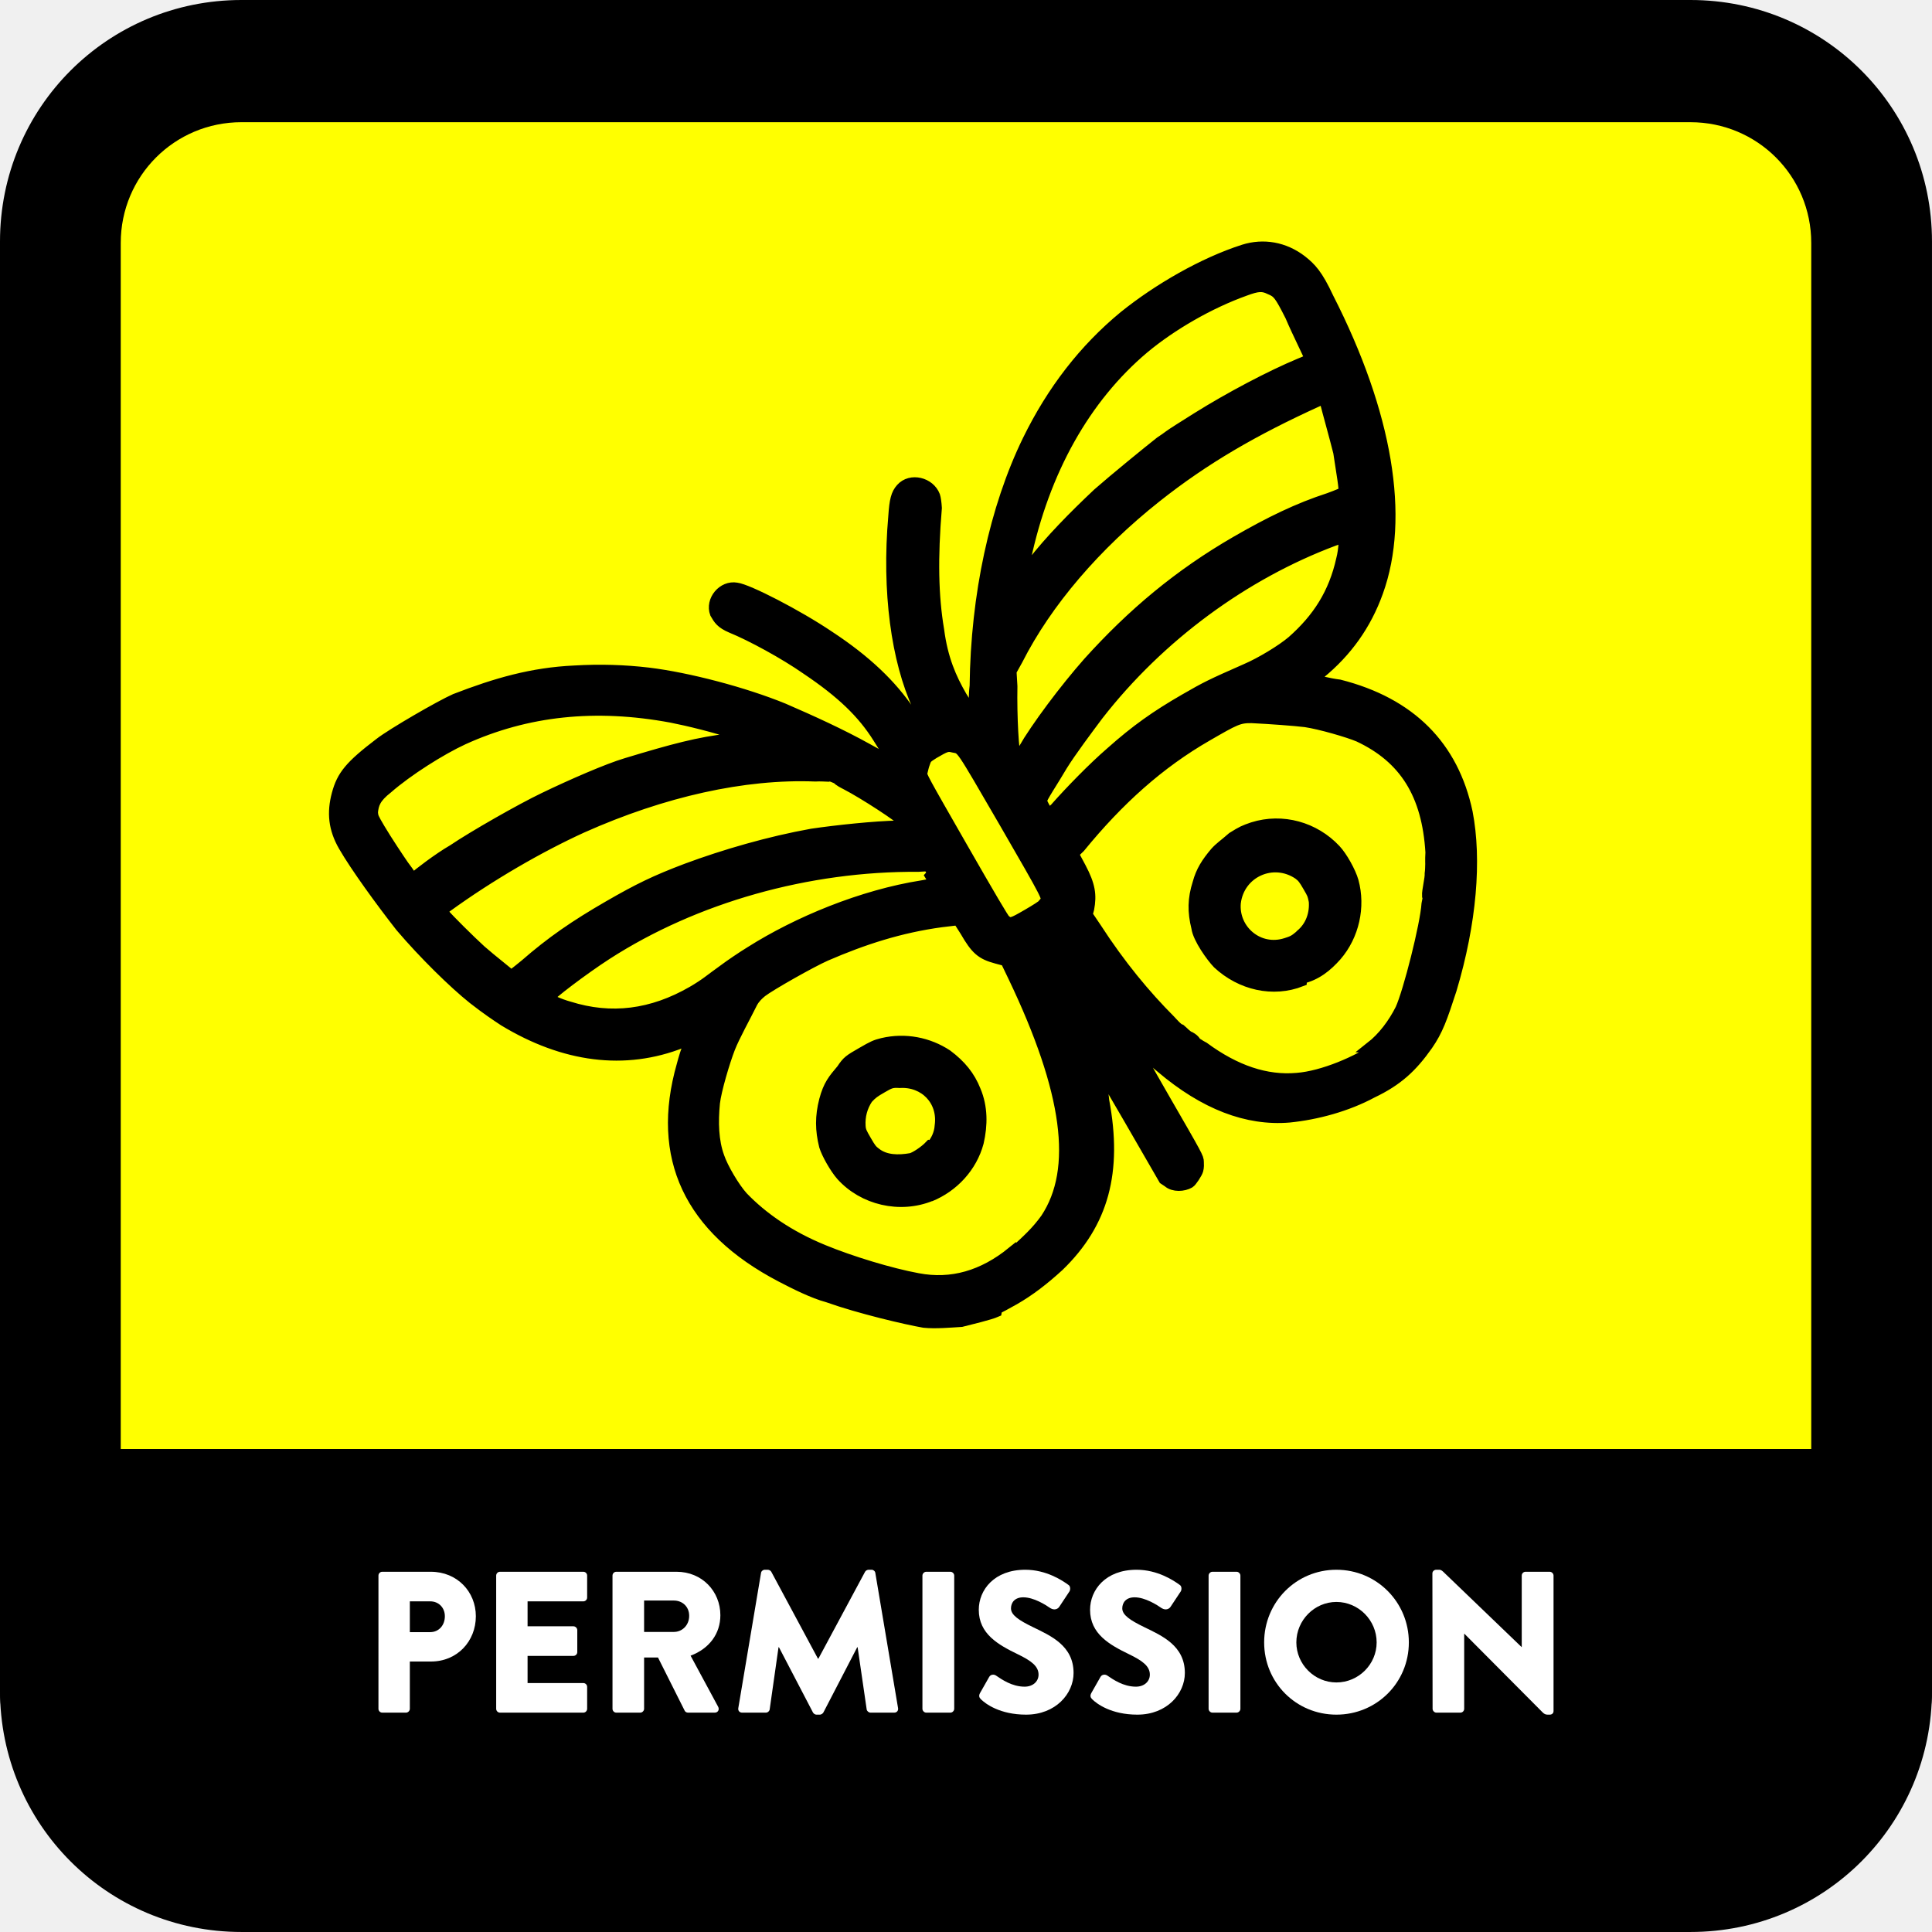
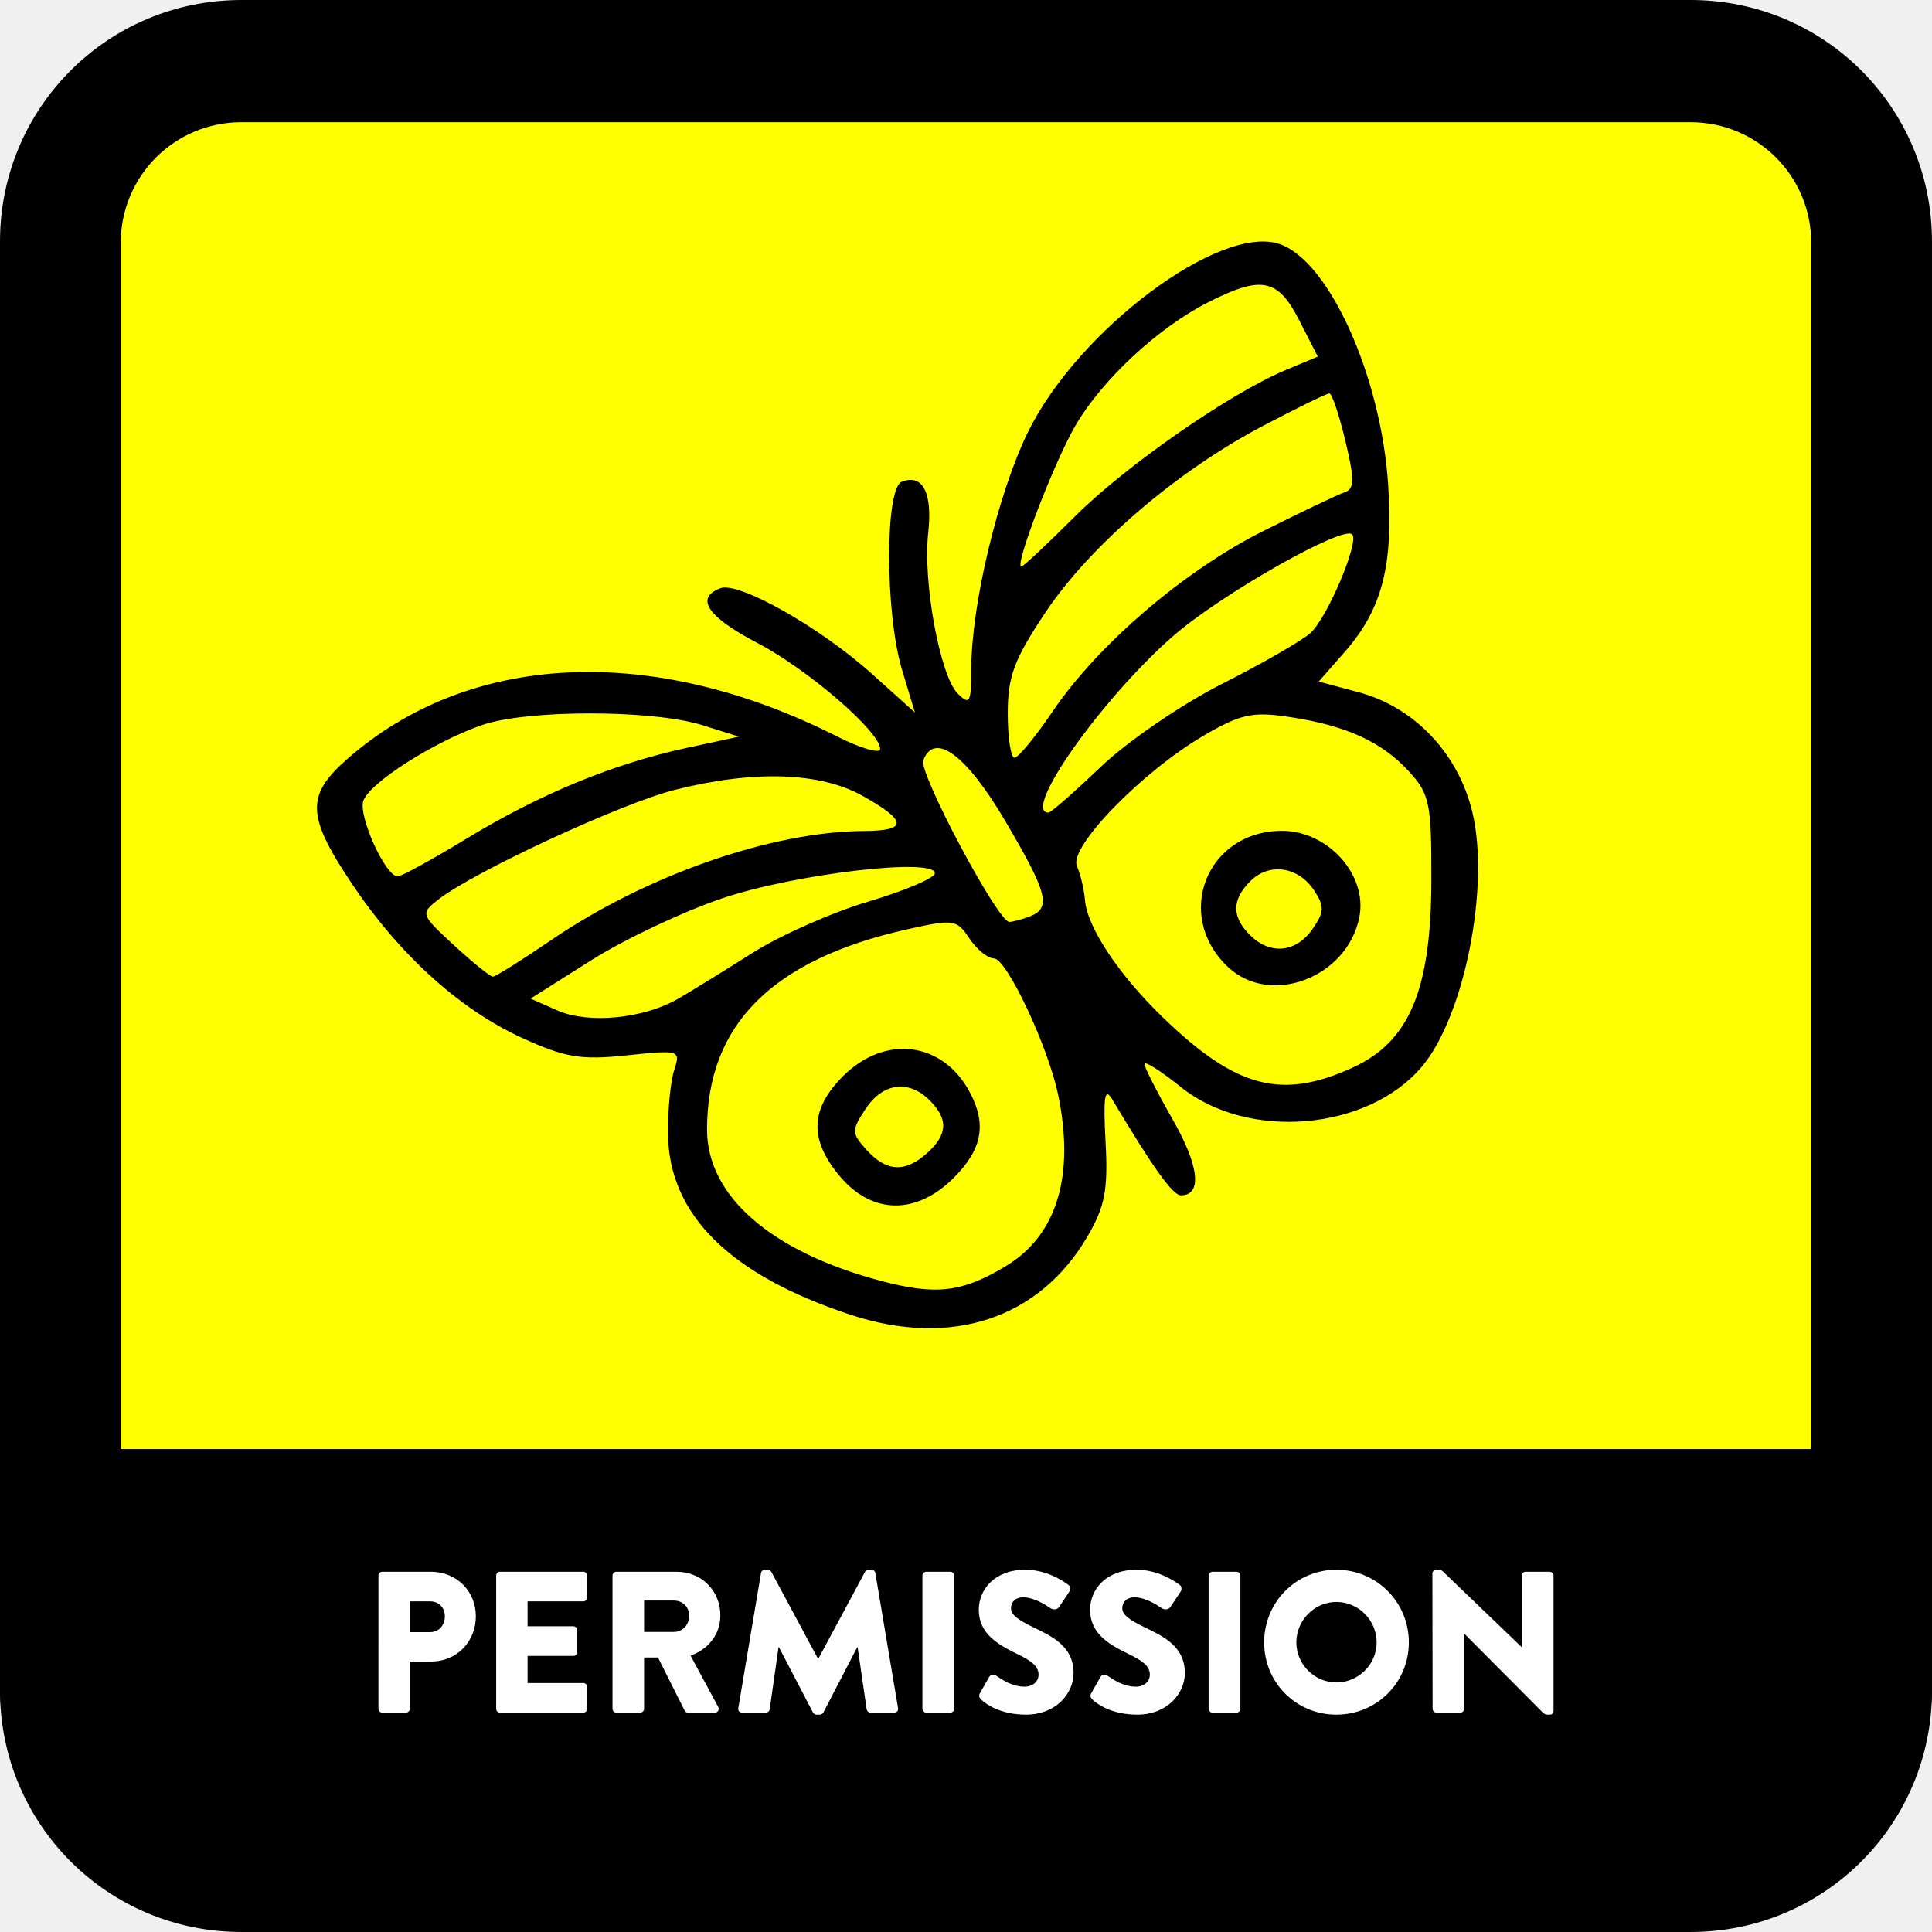
<svg xmlns="http://www.w3.org/2000/svg" width="512" height="512" viewBox="0 0 135.467 135.467" version="1.1" id="svg5">
  <defs id="defs2">
    <rect x="0" y="384" width="512" height="128" id="rect12253" />
  </defs>
  <g id="layer1">
    <path style="color:#000000;fill:#000000;fill-rule:evenodd;stroke-width:8.467;-inkscape-stroke:none" d="M 16.933,0 H 118.533 c 9.381,0 16.933,7.552 16.933,16.933 V 118.533 c 0,9.381 -7.552,16.933 -16.933,16.933 H 16.933 C 7.552,135.467 2.7270507e-6,127.914 2.7270507e-6,118.533 V 16.933 C 2.7270507e-6,7.552 7.552,0 16.933,0 Z" id="rect846" />
    <path style="color:#000000;fill:#ffff00;fill-rule:evenodd;stroke-width:8.467;-inkscape-stroke:none" d="M 16.933,8.569 H 118.533 c 4.691,0 8.467,3.776 8.467,8.467 v 84.667 c 0,4.691 -3.776,8.467 -8.467,8.467 H 16.933 c -4.691,0 -8.467,-3.776 -8.467,-8.467 V 17.035 c 0,-4.691 3.776,-8.467 8.467,-8.467 z" id="rect846-1" />
    <path style="color:#000000;fill:#000000;fill-rule:evenodd;stroke-width:0.265;-inkscape-stroke:none" d="M 8.467,101.6 H 127 c 4.691,0 8.467,3.776 8.467,8.467 v 8.467 c 0,4.691 -3.776,8.467 -8.467,8.467 H 8.467 c -4.691,0 -8.467,-3.776 -8.467,-8.467 v -8.467 c 0,-4.691 3.776,-8.467 8.467,-8.467 z" id="rect1024" />
    <g aria-label="PERMISSION" transform="matrix(0.2645833,0,0,0.2645833,25.42124,6.84389)" id="text12251" style="font-weight:500;font-size:53.333px;font-family:'Brandon Text';-inkscape-font-specification:'Brandon Text, Medium';white-space:pre;fill:#ffffff">
      <path style="color:#000000;-inkscape-font-specification:'Brandon Text, Medium';-inkscape-stroke:none" d="m 4.213,426.987 c 0,0.533 0.427,1.013 1.013,1.013 h 6.293 c 0.533,0 1.013,-0.48 1.013,-1.013 v -12.533 h 5.6 c 6.987,0 11.893,-5.387 11.893,-12 0,-6.453 -4.907,-11.787 -11.947,-11.787 H 5.227 c -0.587,0 -1.013,0.48 -1.013,1.013 z m 8.32,-20.32 v -8.16 h 5.387 c 2.293,0 3.893,1.707 3.893,3.947 0,2.4 -1.6,4.213 -3.893,4.213 z" id="path863" />
      <path style="color:#000000;-inkscape-font-specification:'Brandon Text, Medium';-inkscape-stroke:none" d="m 35.413,426.987 c 0,0.533 0.427,1.013 1.013,1.013 h 22.08 c 0.587,0 1.013,-0.48 1.013,-1.013 v -5.813 c 0,-0.533 -0.427,-1.013 -1.013,-1.013 H 43.733 v -7.2 h 12.16 c 0.533,0 1.013,-0.427 1.013,-1.013 v -5.813 c 0,-0.533 -0.48,-1.013 -1.013,-1.013 H 43.733 v -6.613 h 14.773 c 0.587,0 1.013,-0.48 1.013,-1.013 V 391.68 c 0,-0.533 -0.427,-1.013 -1.013,-1.013 H 36.427 c -0.587,0 -1.013,0.48 -1.013,1.013 z" id="path865" />
      <path style="color:#000000;-inkscape-font-specification:'Brandon Text, Medium';-inkscape-stroke:none" d="m 66.24,426.987 c 0,0.533 0.427,1.013 1.013,1.013 h 6.347 c 0.533,0 1.013,-0.48 1.013,-1.013 v -13.6 h 3.68 l 7.093,14.133 c 0.107,0.213 0.427,0.48 0.853,0.48 h 7.093 c 0.907,0 1.28,-0.853 0.907,-1.547 l -7.307,-13.547 c 4.96,-1.867 7.893,-5.813 7.893,-10.72 0,-6.347 -4.853,-11.52 -11.627,-11.52 H 67.253 c -0.587,0 -1.013,0.48 -1.013,1.013 z m 8.373,-20.373 v -8.32 h 7.893 c 2.187,0 4.053,1.547 4.053,4.053 0,2.507 -1.867,4.267 -4.053,4.267 z" id="path867" />
      <path style="color:#000000;-inkscape-font-specification:'Brandon Text, Medium';-inkscape-stroke:none" d="m 99.573,426.827 c -0.107,0.693 0.373,1.173 1.013,1.173 h 6.293 c 0.533,0 0.96,-0.427 1.013,-0.853 l 2.347,-16.48 h 0.107 l 9.013,17.28 c 0.16,0.32 0.587,0.587 0.907,0.587 h 0.96 c 0.267,0 0.747,-0.267 0.907,-0.587 l 8.96,-17.28 h 0.107 l 2.4,16.48 c 0.053,0.427 0.533,0.853 1.013,0.853 h 6.293 c 0.64,0 1.12,-0.48 1.013,-1.173 l -6.027,-35.84 c -0.053,-0.48 -0.533,-0.853 -0.96,-0.853 h -0.853 c -0.267,0 -0.747,0.213 -0.907,0.533 l -12.373,23.04 h -0.107 l -12.373,-23.04 c -0.16,-0.32 -0.64,-0.533 -0.907,-0.533 h -0.853 c -0.427,0 -0.907,0.373 -0.96,0.853 z" id="path869" />
      <path style="color:#000000;-inkscape-font-specification:'Brandon Text, Medium';-inkscape-stroke:none" d="m 148.373,426.987 c 0,0.533 0.48,1.013 1.013,1.013 h 6.4 c 0.533,0 1.013,-0.48 1.013,-1.013 V 391.68 c 0,-0.533 -0.48,-1.013 -1.013,-1.013 h -6.4 c -0.533,0 -1.013,0.48 -1.013,1.013 z" id="path871" />
      <path style="color:#000000;-inkscape-font-specification:'Brandon Text, Medium';-inkscape-stroke:none" d="m 175.84,428.533 c 7.84,0 12.587,-5.547 12.587,-11.04 0,-7.253 -6.08,-9.867 -10.773,-12.16 -3.733,-1.813 -5.813,-3.2 -5.813,-4.96 0,-1.547 1.013,-2.933 3.253,-2.933 2.827,0 5.973,2.027 7.2,2.88 1.067,0.64 1.973,0.213 2.347,-0.373 l 2.72,-4.107 c 0.213,-0.373 0.32,-1.333 -0.32,-1.707 -1.6,-1.173 -5.867,-4 -11.413,-4 -8.213,0 -12.32,5.333 -12.32,10.613 0,6.4 5.173,9.28 10.347,11.787 3.52,1.707 5.493,3.147 5.493,5.387 0,1.867 -1.547,3.2 -3.68,3.2 -3.36,0 -6.08,-1.92 -7.573,-2.933 -0.533,-0.373 -1.387,-0.373 -1.813,0.32 l -2.453,4.32 c -0.373,0.693 -0.213,1.173 0.213,1.6 1.227,1.227 5.067,4.107 12,4.107 z" id="path873" />
      <path style="color:#000000;-inkscape-font-specification:'Brandon Text, Medium';-inkscape-stroke:none" d="m 205.333,428.533 c 7.84,0 12.587,-5.547 12.587,-11.04 0,-7.253 -6.08,-9.867 -10.773,-12.16 -3.733,-1.813 -5.813,-3.2 -5.813,-4.96 0,-1.547 1.013,-2.933 3.253,-2.933 2.827,0 5.973,2.027 7.2,2.88 1.067,0.64 1.973,0.213 2.347,-0.373 l 2.72,-4.107 c 0.213,-0.373 0.32,-1.333 -0.32,-1.707 -1.6,-1.173 -5.867,-4 -11.413,-4 -8.213,0 -12.32,5.333 -12.32,10.613 0,6.4 5.173,9.28 10.347,11.787 3.52,1.707 5.493,3.147 5.493,5.387 0,1.867 -1.547,3.2 -3.68,3.2 -3.36,0 -6.08,-1.92 -7.573,-2.933 -0.533,-0.373 -1.387,-0.373 -1.813,0.32 l -2.453,4.32 c -0.373,0.693 -0.213,1.173 0.213,1.6 1.227,1.227 5.067,4.107 12,4.107 z" id="path875" />
      <path style="color:#000000;-inkscape-font-specification:'Brandon Text, Medium';-inkscape-stroke:none" d="m 224.213,426.987 c 0,0.533 0.48,1.013 1.013,1.013 h 6.4 c 0.533,0 1.013,-0.48 1.013,-1.013 V 391.68 c 0,-0.533 -0.48,-1.013 -1.013,-1.013 h -6.4 c -0.533,0 -1.013,0.48 -1.013,1.013 z" id="path877" />
      <path style="color:#000000;-inkscape-font-specification:'Brandon Text, Medium';-inkscape-stroke:none" d="m 238.933,409.387 c 0,10.667 8.48,19.147 19.147,19.147 10.667,0 19.2,-8.48 19.2,-19.147 0,-10.667 -8.533,-19.253 -19.2,-19.253 -10.667,0 -19.147,8.587 -19.147,19.253 z m 8.533,0 c 0,-5.867 4.8,-10.72 10.613,-10.72 5.867,0 10.667,4.853 10.667,10.72 0,5.813 -4.8,10.613 -10.667,10.613 -5.813,0 -10.613,-4.8 -10.613,-10.613 z" id="path879" />
      <path style="color:#000000;-inkscape-font-specification:'Brandon Text, Medium';-inkscape-stroke:none" d="m 283.573,426.987 c 0,0.533 0.48,1.013 1.013,1.013 h 6.347 c 0.587,0 1.013,-0.48 1.013,-1.013 v -19.893 c 0,0 0.053,0 0.053,0 l 20.747,20.853 c 0.427,0.427 0.8,0.587 1.333,0.587 h 0.533 c 0.533,0 1.013,-0.32 1.013,-0.96 V 391.68 c 0,-0.533 -0.48,-1.013 -1.013,-1.013 h -6.4 c -0.587,0 -1.013,0.48 -1.013,1.013 v 18.933 c 0,0 -0.053,0 -0.053,0 l -20.48,-19.68 c -0.427,-0.427 -0.8,-0.8 -1.333,-0.8 h -0.8 c -0.533,0 -1.013,0.427 -1.013,0.96 z" id="path881" />
    </g>
-     <path style="color:#000000;fill:#000000;stroke:#000000;stroke-width:0.786;stroke-miterlimit:4;stroke-dasharray:none;stroke-opacity:1" d="m 69.85,91.965 c -0.434,0.193 -1.886,0.543 -2.442,0.683 -0.703,0.042 -1.825,0.145 -2.62,0.059 -1.212,-0.209 -4.509,-0.978 -6.707,-1.763 -1.075,-0.288 -2.363,-0.944 -3.324,-1.444 -6.408,-3.354 -8.768,-8.354 -6.918,-14.817 0.115,-0.43 0.288,-1.075 0.482,-1.369 0.058,-0.215 0.252,-0.509 0.115,-0.43 -0.021,-0.004 -0.31,0.093 -0.611,0.202 -4.023,1.596 -8.283,1.019 -12.477,-1.522 -0.588,-0.388 -1.175,-0.776 -2.167,-1.549 -1.348,-1.076 -3.439,-3.123 -5.078,-5.049 -1.383,-1.765 -3.151,-4.198 -3.985,-5.643 -0.708,-1.227 -0.811,-2.349 -0.465,-3.64 0.346,-1.29 0.897,-1.972 2.968,-3.55 0.876,-0.687 4.284,-2.655 5.299,-3.101 2.867,-1.11 5.391,-1.84 8.366,-1.976 1.757,-0.105 3.495,-0.055 5.193,0.147 2.757,0.335 6.698,1.368 9.46,2.5 1.941,0.843 4.007,1.777 5.882,2.821 0.803,0.446 1.311,0.697 1.39,0.833 0.017,0.007 0.038,-0.142 -0.021,-0.351 l -0.021,-0.351 -0.586,-0.934 c -1.079,-1.722 -2.545,-3.148 -5.036,-4.818 -1.524,-1.065 -3.857,-2.336 -5.26,-2.908 -0.724,-0.309 -0.881,-0.582 -1.117,-0.991 -0.336,-0.897 0.519,-1.935 1.474,-1.76 0.781,0.094 4.267,1.881 6.473,3.371 2.636,1.732 4.381,3.433 5.628,5.276 l 0.357,0.521 0.273,-0.157 0.273,-0.157 -0.274,-0.569 c -1.491,-3.211 -2.162,-8.059 -1.696,-13.327 0.073,-1.133 0.188,-1.563 0.519,-1.935 0.661,-0.745 1.978,-0.415 2.33,0.509 0.053,0.151 0.1,0.488 0.121,0.839 -0.291,3.495 -0.242,6.193 0.161,8.56 0.263,2.03 0.866,3.39 1.599,4.658 0.413,0.671 0.502,0.801 0.687,0.876 l 0.215,0.058 0.019,-0.193 c 0.002,-0.123 -0.042,-0.703 0.052,-1.484 0.071,-6.331 1.395,-12.476 3.7,-17.206 1.709,-3.495 3.947,-6.387 6.743,-8.692 2.382,-1.92 5.558,-3.754 8.382,-4.657 1.384,-0.436 2.838,-0.184 4.043,0.738 0.666,0.524 1.117,0.991 1.871,2.61 4.149,8.13 5.355,15.415 3.471,20.621 -0.822,2.292 -2.168,4.179 -4.058,5.724 -0.244,0.208 -0.486,0.417 -0.479,0.429 -0.005,0.019 0.137,0.055 0.215,0.058 0.181,0.023 0.86,0.23 1.642,0.325 4.963,1.261 7.972,4.268 8.958,8.935 0.636,3.305 0.286,7.706 -1.124,12.41 -0.655,2.014 -0.95,2.857 -1.664,3.887 -1.079,1.532 -2.094,2.481 -3.877,3.329 -1.774,0.957 -3.901,1.525 -5.807,1.717 -2.947,0.247 -5.936,-0.899 -8.961,-3.461 -0.666,-0.524 -1.632,-1.567 -1.98,-1.856 -0.089,-0.103 -0.216,-0.239 -0.237,-0.227 -0.044,-0.026 1.017,1.849 2.355,4.167 2.424,4.199 2.439,4.227 2.444,4.533 0.005,0.173 0.021,0.351 -0.037,0.566 -0.058,0.215 -0.446,0.803 -0.582,0.881 -0.407,0.24 -1.112,0.278 -1.484,-0.052 l -0.292,-0.195 -2.44,-4.226 c -1.338,-2.318 -2.433,-4.176 -2.431,-4.123 0.002,0.051 0.023,0.169 0.078,0.318 0.093,0.31 0.512,1.831 0.554,2.534 0.934,4.987 -0.036,8.565 -3.149,11.58 -1.07,0.981 -2.054,1.731 -3.104,2.338 -0.549,0.309 -1.103,0.609 -1.247,0.674 z m 1.173,-4.077 c 1.07,-0.981 1.645,-1.495 2.323,-2.432 2.302,-3.474 1.573,-8.925 -2.268,-16.963 l -0.547,-1.139 -0.645,-0.173 c -1.075,-0.288 -1.448,-0.618 -2.188,-1.9 l -0.508,-0.798 -1.191,0.142 c -2.882,0.392 -5.456,1.223 -8.103,2.37 -1.014,0.447 -3.892,2.074 -4.495,2.541 -0.247,0.201 -0.481,0.427 -0.661,0.745 -0.503,1.018 -1.255,2.361 -1.585,3.206 -0.367,0.939 -0.965,2.957 -1.067,3.852 -0.131,1.348 -0.094,2.672 0.312,3.783 0.257,0.76 1.055,2.136 1.67,2.817 1.361,1.414 3.211,2.727 5.662,3.73 1.909,0.788 4.711,1.643 6.623,1.993 2.369,0.45 4.58,-0.19 6.644,-1.873 z m -5.759,-4.055 c -2.162,0.884 -4.73,0.277 -6.257,-1.423 -0.427,-0.481 -1.014,-1.505 -1.184,-2.061 -0.278,-1.112 -0.287,-2.071 0.005,-3.202 0.288,-1.075 0.618,-1.448 1.211,-2.153 0.388,-0.588 0.524,-0.666 1.383,-1.162 0.817,-0.474 0.964,-0.535 1.456,-0.659 1.6,-0.378 3.228,-0.046 4.52,0.808 0.96,0.718 1.584,1.485 1.983,2.491 0.493,1.169 0.483,2.411 0.204,3.627 -0.461,1.72 -1.753,3.103 -3.371,3.764 z m 0.047,-3.445 c 0.33,-0.372 0.582,-0.881 0.618,-1.448 0.246,-1.778 -1.092,-3.151 -2.849,-3.045 -0.566,-0.037 -0.703,0.042 -1.248,0.357 -0.545,0.315 -0.675,0.406 -1.012,0.766 -0.388,0.588 -0.561,1.233 -0.519,1.935 0.021,0.351 0.1,0.488 0.415,1.033 0.315,0.545 0.407,0.674 0.687,0.876 0.666,0.524 1.584,0.54 2.491,0.379 0.313,-0.088 0.968,-0.528 1.307,-0.885 z m 30.801,-6.949 c 0.876,-0.687 1.594,-1.647 2.111,-2.673 0.561,-1.233 1.747,-5.917 1.842,-7.389 0.033,-0.201 0.115,-0.43 0.036,-0.566 -0.021,-0.351 0.209,-1.212 0.188,-1.563 0.03,-0.199 0.036,-0.566 0.036,-0.566 0.014,-0.03 -0.021,-0.351 0.015,-0.918 -0.245,-4.076 -1.844,-6.625 -5.059,-8.132 -0.724,-0.309 -2.691,-0.882 -3.744,-1.038 -0.781,-0.094 -2.454,-0.219 -3.762,-0.282 -0.918,-0.015 -1.191,0.142 -3.154,1.275 -3.343,1.924 -6.192,4.484 -8.918,7.821 l -0.467,0.451 0.52,0.972 c 0.665,1.252 0.751,1.93 0.575,2.885 l -0.115,0.43 0.619,0.915 c 1.703,2.634 3.474,4.757 5.2,6.487 0.224,0.234 0.53,0.603 0.745,0.661 0.132,0.106 0.451,0.467 0.666,0.524 0.161,0.089 0.294,0.194 0.372,0.33 0.017,0.029 0.253,0.218 0.588,0.388 2.214,1.63 4.381,2.361 6.541,2.168 1.811,-0.137 4.287,-1.202 5.626,-2.157 z M 91.241,68.78 c -1.984,0.782 -4.23,0.261 -5.836,-1.23 -0.451,-0.467 -1.383,-1.765 -1.479,-2.509 -0.278,-1.112 -0.263,-2.03 0.082,-3.101 0.23,-0.86 0.618,-1.448 1.211,-2.153 0.33,-0.372 0.603,-0.53 1.206,-1.06 0.668,-0.418 0.813,-0.48 1.42,-0.689 2.077,-0.654 4.315,-0.019 5.785,1.55 0.447,0.469 1.057,1.553 1.24,2.211 0.488,1.79 0.044,3.792 -1.176,5.205 -0.661,0.745 -1.4,1.354 -2.444,1.593 z m -0.038,-3.214 c 0.739,-0.609 1.024,-1.5 0.958,-2.371 -0.1,-0.488 -0.1,-0.488 -0.415,-1.033 -0.315,-0.545 -0.413,-0.671 -0.687,-0.876 -1.794,-1.218 -4.191,-0.143 -4.449,2.023 -0.167,1.914 1.64,3.47 3.57,2.847 0.463,-0.143 0.601,-0.218 0.967,-0.529 z M 73.296,63.234 c 0.199,-0.284 0.255,-0.189 -2.86,-5.584 -3.196,-5.499 -2.946,-5.134 -3.589,-5.272 -0.43,-0.115 -0.566,-0.037 -1.384,0.436 -0.534,0.334 -0.525,0.35 -0.661,0.745 -0.068,0.175 -0.115,0.43 -0.173,0.645 -0.039,0.204 0.037,0.342 2.831,5.219 1.965,3.428 2.884,4.988 2.999,5.085 0.368,0.333 0.509,0.252 1.6,-0.378 0.546,-0.314 1.077,-0.654 1.057,-0.688 z m -7.865,-2.004 -0.333,-0.535 -0.703,0.042 c -7.741,-0.057 -15.655,2.167 -21.871,6.174 -1.642,1.061 -4.018,2.865 -4.075,3.08 -0.019,0.065 0.803,0.446 1.448,0.618 2.955,0.93 5.818,0.568 8.667,-1.077 0.409,-0.236 0.803,-0.498 1.058,-0.687 0.255,-0.189 0.761,-0.57 1.148,-0.845 0.379,-0.288 1.293,-0.91 1.857,-1.254 3.289,-2.081 7.816,-3.968 12.051,-4.631 0.486,-0.103 0.839,-0.121 0.839,-0.121 0.06,-0.031 0.002,-0.163 -0.255,-0.58 z m 8.624,-4.615 c 0.991,-1.117 2.585,-2.765 3.859,-3.864 1.741,-1.55 3.148,-2.545 5.152,-3.702 1.541,-0.889 1.81,-1.021 4.302,-2.12 1.021,-0.435 2.504,-1.33 3.248,-1.962 1.782,-1.574 2.932,-3.329 3.47,-5.766 0.173,-0.645 0.188,-1.563 0.188,-1.563 -0.024,-0.008 -0.456,0.154 -0.76,0.257 -6.277,2.352 -12.21,6.686 -16.529,12.233 -0.718,0.96 -1.92,2.563 -2.53,3.551 -0.639,1.096 -1.456,2.295 -1.432,2.463 -0.003,0.155 0.48,0.995 0.551,0.954 0.037,-0.021 0.219,-0.25 0.467,-0.451 z m -10.688,1.008 c -0.157,-0.273 -2.786,-1.991 -4.052,-2.642 -0.138,-0.073 -0.509,-0.252 -0.588,-0.388 -0.191,-0.072 -0.509,-0.252 -0.645,-0.173 -0.134,-0.003 -0.566,-0.037 -0.918,-0.015 -4.984,-0.195 -10.671,1.071 -16.354,3.607 -2.993,1.365 -6.456,3.364 -9.481,5.556 l -0.385,0.278 0.194,0.251 c 0.302,0.371 1.797,1.853 2.565,2.554 0.745,0.661 2.046,1.655 2.109,1.764 0.049,0.015 0.397,-0.257 1.014,-0.763 1.85,-1.613 3.503,-2.749 5.861,-4.111 2.1,-1.211 3.278,-1.785 5.471,-2.614 2.649,-0.984 5.811,-1.9 8.776,-2.431 1.692,-0.25 4.432,-0.541 6.053,-0.568 0.351,-0.021 0.703,-0.042 0.703,-0.042 0.028,-0.011 0.005,-0.098 -0.032,-0.163 z m 8.374,-5.017 c 0.959,-1.645 2.918,-4.266 4.589,-6.158 3.082,-3.415 6.352,-6.158 10.36,-8.472 2.386,-1.377 4.346,-2.327 6.505,-3.028 0.601,-0.218 1.033,-0.415 1.033,-0.415 0.104,-0.06 -0.163,-1.542 -0.352,-2.814 -0.278,-1.112 -0.798,-2.957 -0.929,-3.499 l -0.119,-0.295 -0.434,0.193 c -4.463,2.031 -7.926,4.03 -11.319,6.717 -4.242,3.358 -7.69,7.367 -9.746,11.426 l -0.446,0.803 0.063,1.054 c -0.041,2.133 0.107,4.719 0.264,4.992 0.079,0.136 0.099,0.125 0.603,-0.53 z M 51.456,51.431 c -1.154,-0.424 -3.287,-0.938 -4.371,-1.148 -5.335,-0.992 -10.15,-0.484 -14.613,1.547 -1.551,0.714 -3.896,2.193 -5.31,3.429 -0.876,0.687 -0.991,1.117 -1.055,1.7 0.037,0.342 0.027,0.348 0.507,1.162 0.48,0.813 1.418,2.217 1.663,2.566 0.091,0.107 0.467,0.639 0.64,0.903 0.018,0.028 0.099,-0.008 0.147,-0.061 0.239,-0.216 1.629,-1.304 2.719,-1.934 1.425,-0.963 4.734,-2.851 6.358,-3.629 1.933,-0.934 4.49,-2.047 5.779,-2.428 3.311,-1.003 5.061,-1.468 7.225,-1.717 0.488,-0.1 0.839,-0.121 0.839,-0.121 0.029,-0.015 -0.294,-0.194 -0.724,-0.309 z M 72.36,39.543 c 1.27,-1.642 2.932,-3.329 4.627,-4.926 1.206,-1.06 3.519,-2.941 4.368,-3.612 0.264,-0.172 0.521,-0.357 0.647,-0.454 0.125,-0.096 0.92,-0.611 1.937,-1.242 2.297,-1.437 5.153,-2.944 7.22,-3.805 0.299,-0.112 0.725,-0.319 0.721,-0.325 0.02,-0.07 -0.887,-1.851 -1.38,-3.021 -0.763,-1.504 -0.889,-1.668 -1.461,-1.901 -0.509,-0.252 -0.86,-0.23 -1.757,0.105 -2.486,0.89 -5.144,2.425 -7.083,4.042 -4.122,3.471 -7.003,8.588 -8.326,14.86 -0.152,0.997 -0.152,0.997 -0.152,0.997 0.039,-0.046 0.33,-0.372 0.661,-0.745 z" id="path75" />
+     <path style="fill:#000000;stroke-width:0.639" d="m 59.669,92.199 c -8.487,-2.793 -12.769,-7.025 -12.831,-12.681 -0.019,-1.679 0.177,-3.697 0.434,-4.484 0.458,-1.403 0.39,-1.424 -3.328,-1.035 -3.231,0.338 -4.324,0.155 -7.342,-1.226 -4.39,-2.01 -8.611,-5.839 -11.951,-10.841 -3.159,-4.73 -3.207,-6.164 -0.292,-8.723 8.565,-7.52 21.409,-8.111 34.321,-1.579 1.669,0.844 3.035,1.243 3.035,0.885 0,-1.207 -5.071,-5.583 -8.617,-7.436 -3.489,-1.823 -4.385,-3.147 -2.596,-3.833 1.285,-0.493 6.984,2.722 10.621,5.991 l 3.026,2.72 -0.897,-2.981 c -1.201,-3.991 -1.212,-12.744 -0.017,-13.203 1.47,-0.564 2.163,0.786 1.848,3.6 -0.383,3.417 0.83,10.018 2.068,11.256 0.846,0.846 0.954,0.646 0.954,-1.766 0,-4.443 1.879,-12.291 3.962,-16.545 3.524,-7.2 13.519,-14.662 17.678,-13.199 3.479,1.224 7.107,9.31 7.595,16.931 0.361,5.643 -0.437,8.686 -3.065,11.678 l -1.809,2.06 2.802,0.75 c 3.905,1.044 6.984,4.292 7.971,8.406 1.246,5.194 -0.556,14.302 -3.53,17.836 -3.792,4.506 -12.204,5.224 -16.909,1.443 -1.406,-1.13 -2.556,-1.86 -2.556,-1.623 0,0.237 0.89,1.986 1.977,3.886 1.867,3.263 2.093,5.327 0.585,5.327 -0.579,0 -1.943,-1.904 -4.835,-6.751 -0.511,-0.855 -0.622,-0.128 -0.453,2.969 0.184,3.38 -0.035,4.547 -1.246,6.631 -3.367,5.797 -9.549,7.858 -16.603,5.536 z m 10.848,-3.417 c 3.59,-2.158 4.864,-6.339 3.67,-12.051 -0.705,-3.372 -3.608,-9.53 -4.493,-9.53 -0.436,0 -1.212,-0.631 -1.725,-1.403 -0.885,-1.333 -1.105,-1.364 -4.391,-0.627 -9.444,2.118 -14.002,6.686 -14.002,14.031 0,4.664 4.5,8.576 12.207,10.615 3.857,1.02 5.675,0.805 8.735,-1.034 z m -11.62,-6.295 c -2.168,-2.576 -2.103,-4.712 0.213,-7.029 2.943,-2.943 6.997,-2.43 8.89,1.125 1.198,2.25 0.869,4.008 -1.124,6.002 -2.62,2.62 -5.725,2.582 -7.98,-0.098 z m 6.123,-1.647 c 1.433,-1.297 1.481,-2.373 0.164,-3.689 -1.473,-1.473 -3.294,-1.226 -4.497,0.61 -0.99,1.511 -0.985,1.694 0.084,2.875 1.393,1.539 2.703,1.602 4.248,0.204 z m 29.79,-5.966 c 4.016,-1.822 5.541,-5.452 5.554,-13.21 0.009,-5.367 -0.124,-6.003 -1.588,-7.59 -1.92,-2.083 -4.411,-3.211 -8.404,-3.807 -2.558,-0.382 -3.393,-0.197 -5.984,1.321 -4.322,2.533 -9.456,7.816 -8.878,9.136 0.252,0.576 0.506,1.648 0.565,2.382 0.155,1.931 2.406,5.299 5.571,8.337 5.058,4.854 8.218,5.677 13.165,3.432 z m -8.685,-7.051 c -3.87,-3.605 -1.521,-9.567 3.769,-9.567 3.216,0 5.989,3.081 5.425,6.027 -0.812,4.243 -6.21,6.321 -9.194,3.54 z m 5.897,-2.668 c 0.839,-1.198 0.857,-1.603 0.123,-2.716 -1.11,-1.681 -3.148,-1.98 -4.471,-0.657 -1.307,1.307 -1.318,2.493 -0.034,3.777 1.414,1.414 3.226,1.247 4.382,-0.404 z m -44.457,4.864 c 0.93,-0.539 3.272,-1.983 5.204,-3.208 1.933,-1.225 5.599,-2.847 8.147,-3.603 2.548,-0.756 4.633,-1.646 4.633,-1.977 0,-1.112 -9.782,0.037 -14.874,1.748 -2.734,0.918 -6.883,2.878 -9.221,4.354 l -4.251,2.685 1.873,0.829 c 2.18,0.964 6.049,0.587 8.49,-0.828 z m -8.933,-4.092 c 6.677,-4.558 15.487,-7.63 21.965,-7.66 3.056,-0.015 3.032,-0.697 -0.087,-2.449 -2.992,-1.682 -7.651,-1.835 -13.197,-0.433 -3.757,0.949 -14.103,5.749 -16.588,7.696 -1.253,0.981 -1.231,1.044 1.109,3.2 1.313,1.209 2.538,2.199 2.723,2.199 0.185,0 2.019,-1.149 4.075,-2.552 z m 33.574,-1.669 c 1.532,-0.588 1.259,-1.639 -1.754,-6.746 -2.712,-4.598 -4.935,-6.232 -5.715,-4.2 -0.335,0.874 5.225,11.319 6.031,11.329 0.235,0.002 0.882,-0.169 1.438,-0.382 z m -39.47,-5.47 c 5.118,-3.113 10.287,-5.242 15.413,-6.348 l 3.662,-0.79 -2.556,-0.801 c -3.523,-1.104 -12.366,-1.101 -15.502,0.005 -3.375,1.191 -7.782,4.002 -8.271,5.277 -0.396,1.033 1.54,5.321 2.403,5.321 0.26,0 2.443,-1.198 4.851,-2.663 z m 44.459,-5.029 c 1.853,-1.77 5.67,-4.382 8.481,-5.803 2.812,-1.421 5.605,-3.027 6.207,-3.568 1.181,-1.061 3.444,-6.406 2.93,-6.919 -0.654,-0.654 -9.29,4.258 -12.598,7.167 -5.021,4.414 -10.606,12.342 -8.695,12.342 0.167,0 1.821,-1.449 3.674,-3.219 z m -3.387,-3.875 c 3.198,-4.714 9.234,-9.88 14.792,-12.662 2.678,-1.34 5.243,-2.562 5.7,-2.714 0.676,-0.225 0.682,-0.895 0.033,-3.6 -0.438,-1.828 -0.942,-3.323 -1.119,-3.323 -0.177,0 -2.27,1.024 -4.65,2.274 -6.044,3.176 -12.124,8.386 -15.25,13.068 -2.207,3.305 -2.653,4.497 -2.653,7.095 0,1.717 0.216,3.115 0.479,3.106 0.264,-0.009 1.464,-1.469 2.669,-3.243 z m 1.521,-13.633 c 3.581,-3.581 10.896,-8.665 14.834,-10.311 l 2.236,-0.934 -1.298,-2.544 c -1.504,-2.949 -2.653,-3.17 -6.438,-1.239 -3.48,1.775 -7.362,5.385 -9.243,8.596 -1.487,2.538 -4.32,9.907 -3.809,9.907 0.134,0 1.807,-1.564 3.718,-3.475 z" id="path827" />
  </g>
</svg>
